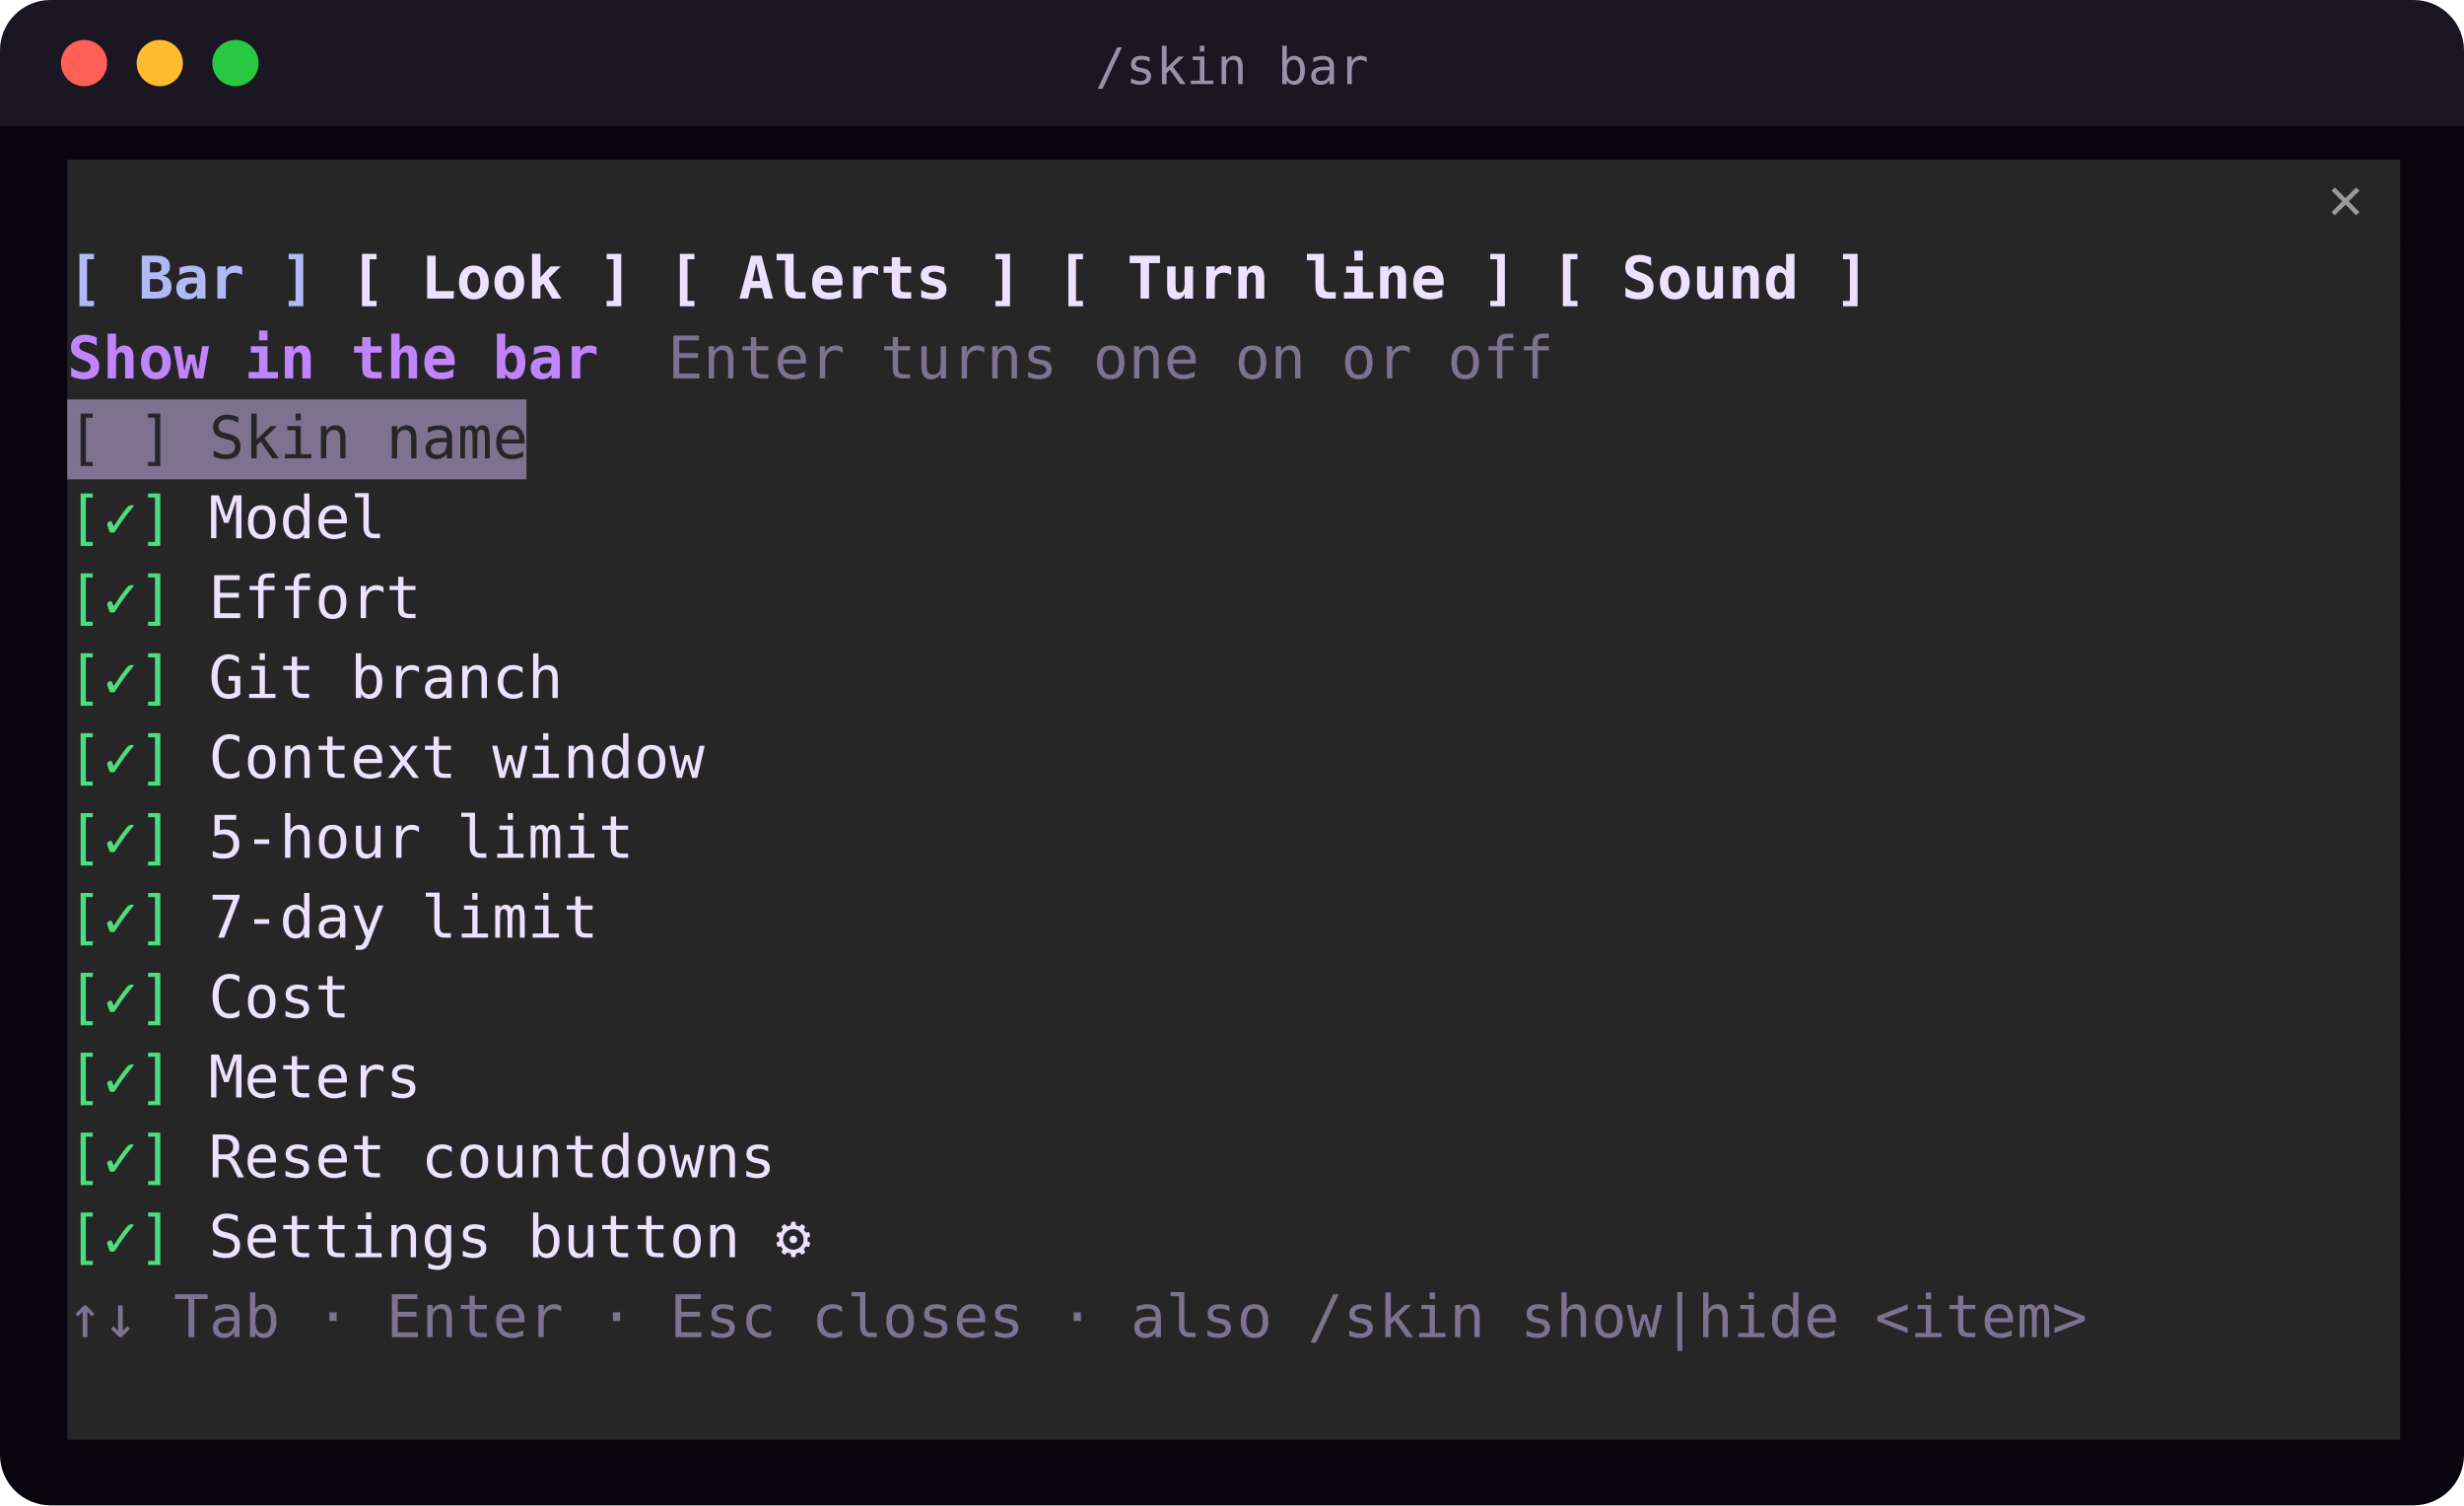
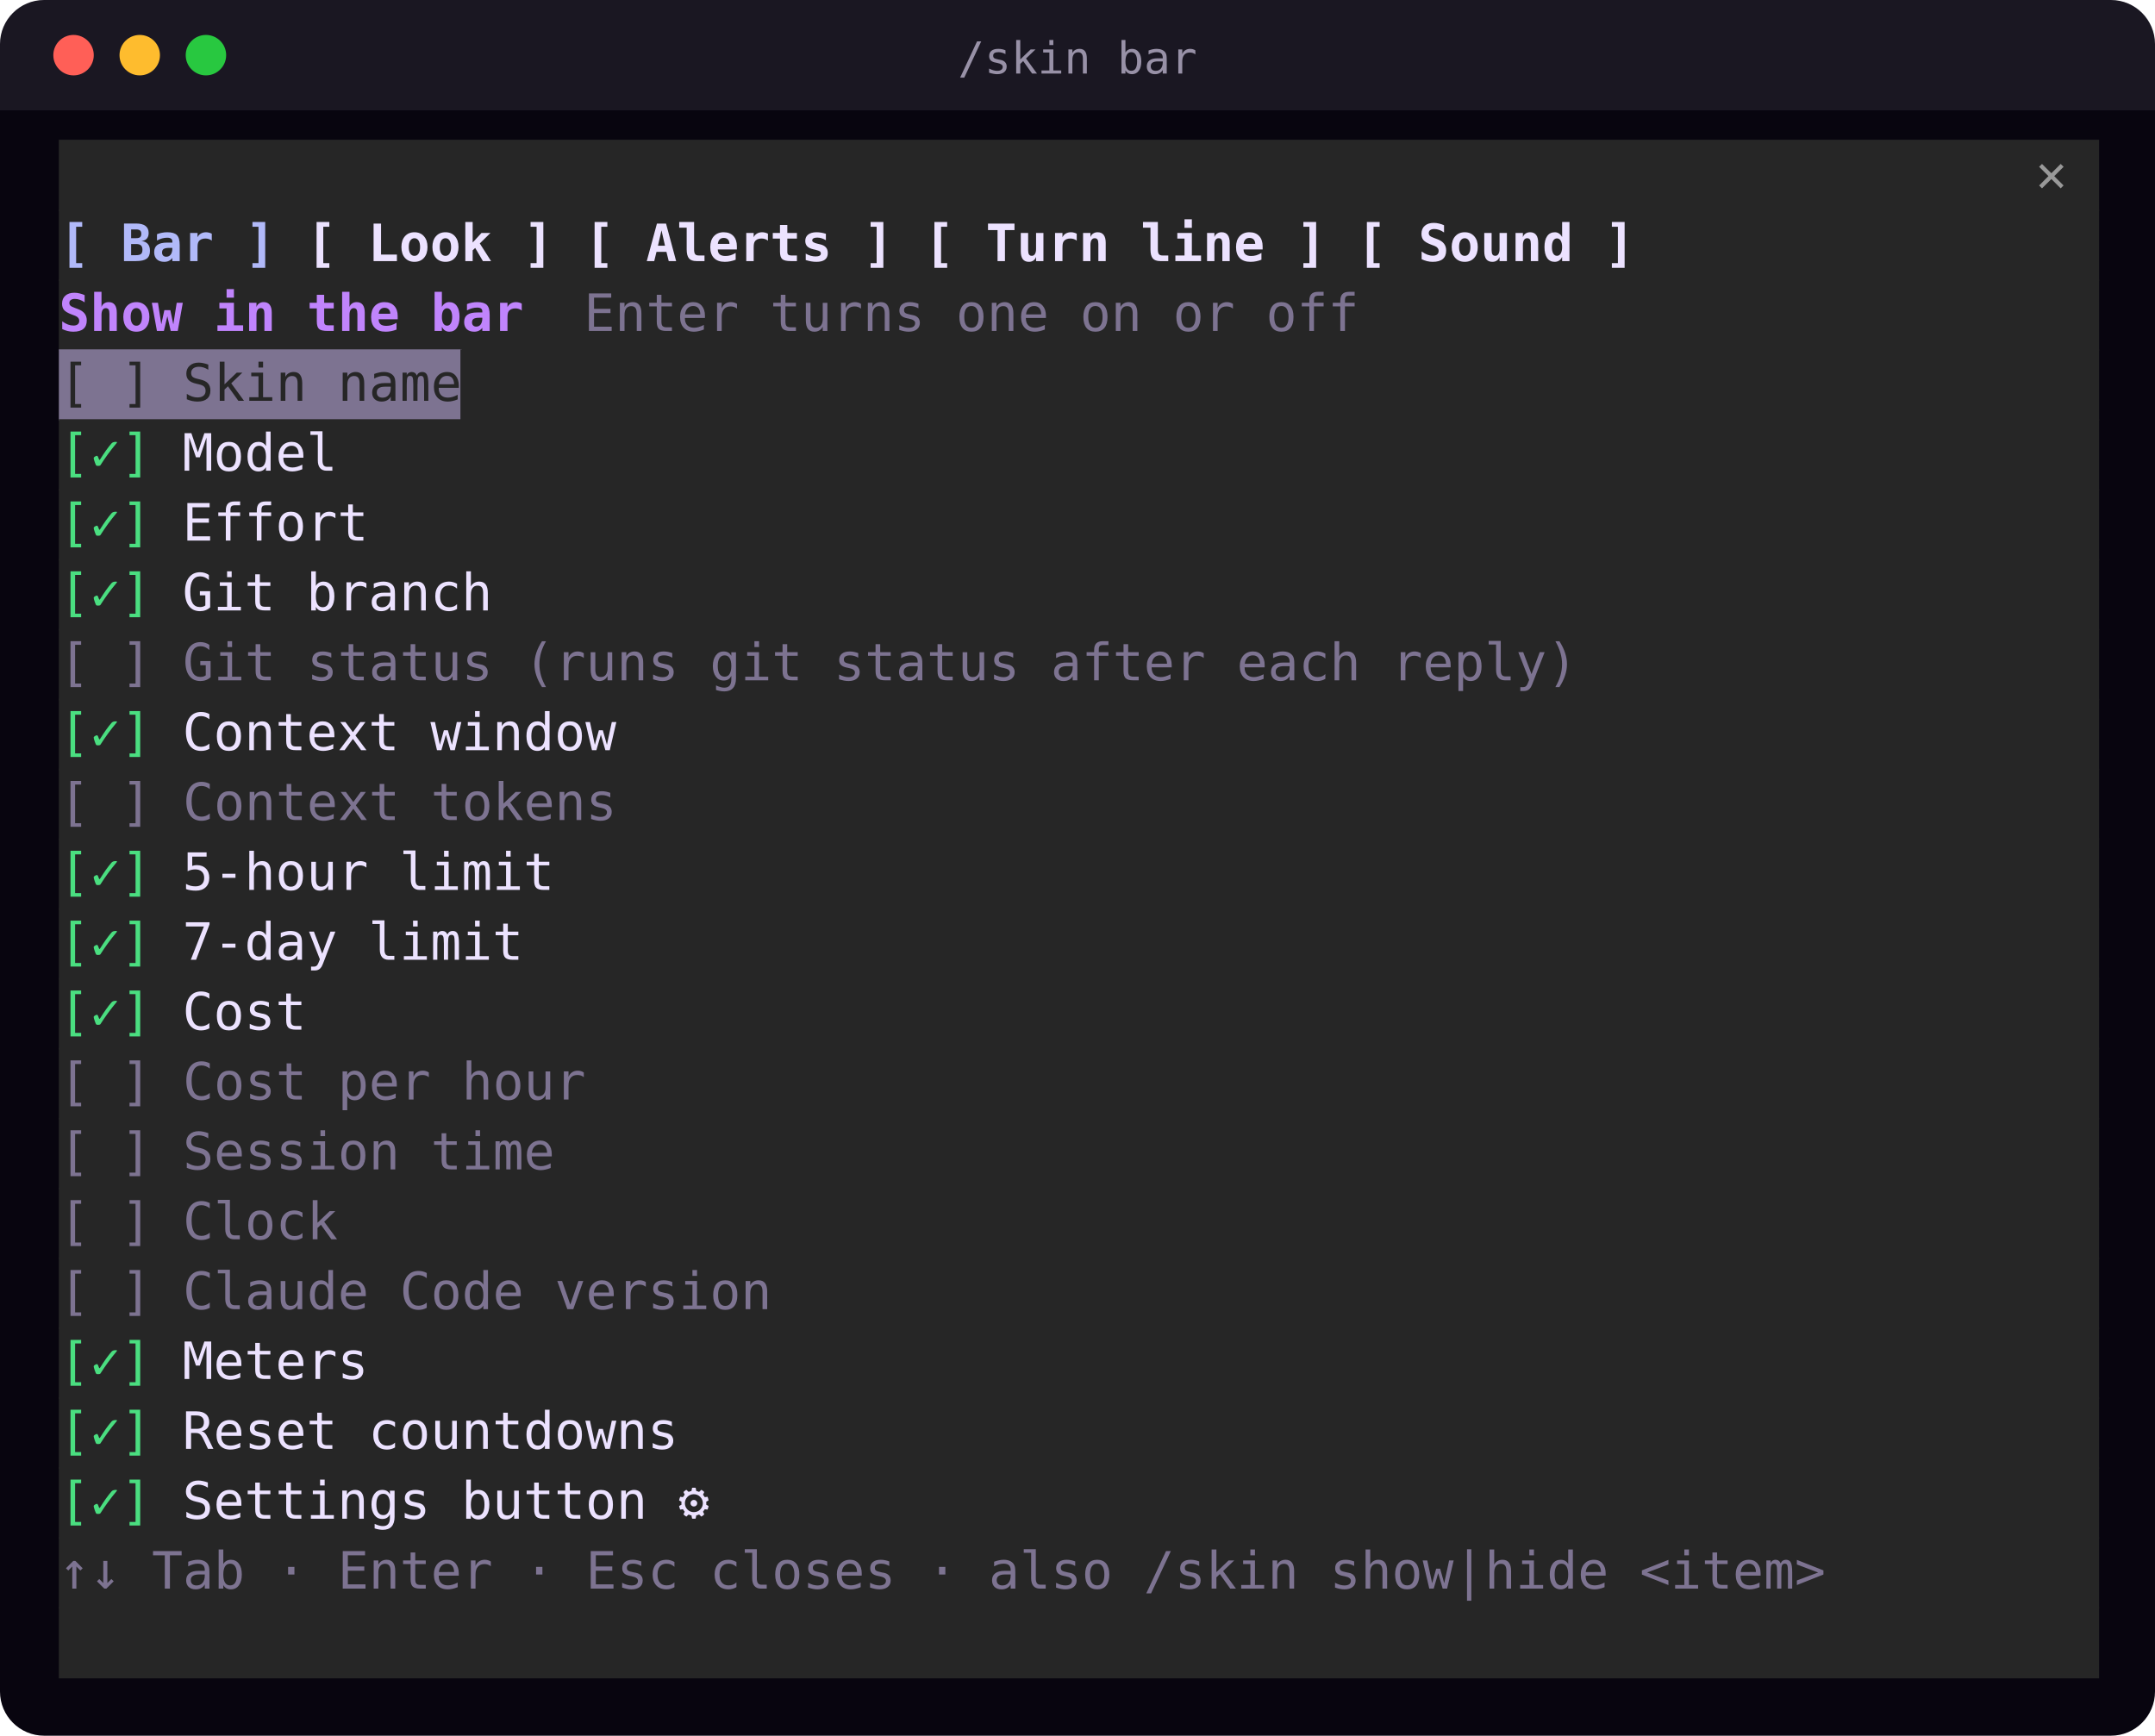
- <svg xmlns="http://www.w3.org/2000/svg" width="586" height="358" viewBox="0 0 586 358" font-family="'JetBrains Mono','SF Mono','Cascadia Code',Menlo,Consolas,'DejaVu Sans Mono',monospace" font-size="14" role="img" aria-label="/skin bar">
-   <rect width="586" height="358" rx="12" fill="#08050f" />
+ <svg xmlns="http://www.w3.org/2000/svg" width="586" height="472" viewBox="0 0 586 472" font-family="'JetBrains Mono','SF Mono','Cascadia Code',Menlo,Consolas,'DejaVu Sans Mono',monospace" font-size="14" role="img" aria-label="/skin bar">
+   <rect width="586" height="472" rx="12" fill="#08050f" />
  <path d="M0 12a12 12 0 0 1 12-12h562a12 12 0 0 1 12 12v18H0Z" fill="#ece2ff" opacity=".08" />
  <circle cx="20" cy="15" r="5.5" fill="#ff5f57" />
  <circle cx="38" cy="15" r="5.5" fill="#febc2e" />
  <circle cx="56" cy="15" r="5.5" fill="#28c840" />
  <text x="293" y="20" fill="#ece2ff" opacity=".6" text-anchor="middle" font-size="12">/skin bar</text>
  <rect x="16.0" y="38.0" width="554.8" height="19.4" fill="#262626" />
  <text x="553.6" y="52.0" fill="#999999" textLength="8.4" lengthAdjust="spacingAndGlyphs" xml:space="preserve">✕</text>
  <rect x="16.0" y="57.0" width="554.8" height="19.4" fill="#262626" />
  <text x="16.0" y="71.0" fill="#b1b9f9" font-weight="700" textLength="58.8" lengthAdjust="spacingAndGlyphs" xml:space="preserve">[ Bar ]</text>
  <text x="83.2" y="71.0" fill="#ece2ff" font-weight="700" textLength="67.2" lengthAdjust="spacingAndGlyphs" xml:space="preserve">[ Look ]</text>
  <text x="158.8" y="71.0" fill="#ece2ff" font-weight="700" textLength="84.0" lengthAdjust="spacingAndGlyphs" xml:space="preserve">[ Alerts ]</text>
  <text x="251.2" y="71.0" fill="#ece2ff" font-weight="700" textLength="109.2" lengthAdjust="spacingAndGlyphs" xml:space="preserve">[ Turn line ]</text>
  <text x="368.8" y="71.0" fill="#ece2ff" font-weight="700" textLength="75.6" lengthAdjust="spacingAndGlyphs" xml:space="preserve">[ Sound ]</text>
  <rect x="16.0" y="76.0" width="554.8" height="19.4" fill="#262626" />
  <text x="16.0" y="90.0" fill="#c084fc" font-weight="700" textLength="126.0" lengthAdjust="spacingAndGlyphs" xml:space="preserve">Show in the bar</text>
  <text x="158.8" y="90.0" fill="#7d7391" textLength="210.0" lengthAdjust="spacingAndGlyphs" xml:space="preserve">Enter turns one on or off</text>
  <rect x="16.0" y="95.0" width="109.6" height="19.4" fill="#7d7391" />
  <rect x="125.2" y="95.0" width="445.6" height="19.4" fill="#262626" />
  <text x="16.0" y="109.0" fill="#262626" textLength="109.2" lengthAdjust="spacingAndGlyphs" xml:space="preserve">[ ] Skin name</text>
  <rect x="16.0" y="114.0" width="554.8" height="19.4" fill="#262626" />
  <text x="16.0" y="128.0" fill="#4ade80" textLength="25.2" lengthAdjust="spacingAndGlyphs" xml:space="preserve">[✓]</text>
  <text x="49.6" y="128.0" fill="#ece2ff" textLength="42.0" lengthAdjust="spacingAndGlyphs" xml:space="preserve">Model</text>
  <rect x="16.0" y="133.0" width="554.8" height="19.4" fill="#262626" />
  <text x="16.0" y="147.0" fill="#4ade80" textLength="25.2" lengthAdjust="spacingAndGlyphs" xml:space="preserve">[✓]</text>
  <text x="49.6" y="147.0" fill="#ece2ff" textLength="50.4" lengthAdjust="spacingAndGlyphs" xml:space="preserve">Effort</text>
  <rect x="16.0" y="152.0" width="554.8" height="19.4" fill="#262626" />
  <text x="16.0" y="166.0" fill="#4ade80" textLength="25.2" lengthAdjust="spacingAndGlyphs" xml:space="preserve">[✓]</text>
  <text x="49.6" y="166.0" fill="#ece2ff" textLength="84.0" lengthAdjust="spacingAndGlyphs" xml:space="preserve">Git branch</text>
  <rect x="16.0" y="171.0" width="554.8" height="19.4" fill="#262626" />
-   <text x="16.0" y="185.0" fill="#4ade80" textLength="25.2" lengthAdjust="spacingAndGlyphs" xml:space="preserve">[✓]</text>
-   <text x="49.6" y="185.0" fill="#ece2ff" textLength="117.6" lengthAdjust="spacingAndGlyphs" xml:space="preserve">Context window</text>
+   <text x="16.0" y="185.0" fill="#7d7391" textLength="411.6" lengthAdjust="spacingAndGlyphs" xml:space="preserve">[ ] Git status (runs git status after each reply)</text>
  <rect x="16.0" y="190.0" width="554.8" height="19.4" fill="#262626" />
  <text x="16.0" y="204.0" fill="#4ade80" textLength="25.2" lengthAdjust="spacingAndGlyphs" xml:space="preserve">[✓]</text>
-   <text x="49.6" y="204.0" fill="#ece2ff" textLength="100.8" lengthAdjust="spacingAndGlyphs" xml:space="preserve">5-hour limit</text>
+   <text x="49.6" y="204.0" fill="#ece2ff" textLength="117.6" lengthAdjust="spacingAndGlyphs" xml:space="preserve">Context window</text>
  <rect x="16.0" y="209.0" width="554.8" height="19.4" fill="#262626" />
-   <text x="16.0" y="223.0" fill="#4ade80" textLength="25.2" lengthAdjust="spacingAndGlyphs" xml:space="preserve">[✓]</text>
-   <text x="49.6" y="223.0" fill="#ece2ff" textLength="92.4" lengthAdjust="spacingAndGlyphs" xml:space="preserve">7-day limit</text>
+   <text x="16.0" y="223.0" fill="#7d7391" textLength="151.2" lengthAdjust="spacingAndGlyphs" xml:space="preserve">[ ] Context tokens</text>
  <rect x="16.0" y="228.0" width="554.8" height="19.4" fill="#262626" />
  <text x="16.0" y="242.0" fill="#4ade80" textLength="25.2" lengthAdjust="spacingAndGlyphs" xml:space="preserve">[✓]</text>
-   <text x="49.6" y="242.0" fill="#ece2ff" textLength="33.6" lengthAdjust="spacingAndGlyphs" xml:space="preserve">Cost</text>
+   <text x="49.6" y="242.0" fill="#ece2ff" textLength="100.8" lengthAdjust="spacingAndGlyphs" xml:space="preserve">5-hour limit</text>
  <rect x="16.0" y="247.0" width="554.8" height="19.4" fill="#262626" />
  <text x="16.0" y="261.0" fill="#4ade80" textLength="25.2" lengthAdjust="spacingAndGlyphs" xml:space="preserve">[✓]</text>
-   <text x="49.6" y="261.0" fill="#ece2ff" textLength="50.4" lengthAdjust="spacingAndGlyphs" xml:space="preserve">Meters</text>
+   <text x="49.6" y="261.0" fill="#ece2ff" textLength="92.4" lengthAdjust="spacingAndGlyphs" xml:space="preserve">7-day limit</text>
  <rect x="16.0" y="266.0" width="554.8" height="19.4" fill="#262626" />
  <text x="16.0" y="280.0" fill="#4ade80" textLength="25.2" lengthAdjust="spacingAndGlyphs" xml:space="preserve">[✓]</text>
-   <text x="49.6" y="280.0" fill="#ece2ff" textLength="134.4" lengthAdjust="spacingAndGlyphs" xml:space="preserve">Reset countdowns</text>
+   <text x="49.6" y="280.0" fill="#ece2ff" textLength="33.6" lengthAdjust="spacingAndGlyphs" xml:space="preserve">Cost</text>
  <rect x="16.0" y="285.0" width="554.8" height="19.4" fill="#262626" />
-   <text x="16.0" y="299.0" fill="#4ade80" textLength="25.2" lengthAdjust="spacingAndGlyphs" xml:space="preserve">[✓]</text>
-   <text x="49.6" y="299.0" fill="#ece2ff" textLength="142.8" lengthAdjust="spacingAndGlyphs" xml:space="preserve">Settings button ⚙</text>
+   <text x="16.0" y="299.0" fill="#7d7391" textLength="142.8" lengthAdjust="spacingAndGlyphs" xml:space="preserve">[ ] Cost per hour</text>
  <rect x="16.0" y="304.0" width="554.8" height="19.4" fill="#262626" />
-   <text x="16.0" y="318.0" fill="#7d7391" textLength="478.8" lengthAdjust="spacingAndGlyphs" xml:space="preserve">↑↓ Tab · Enter · Esc closes · also /skin show|hide &lt;item&gt;</text>
+   <text x="16.0" y="318.0" fill="#7d7391" textLength="134.4" lengthAdjust="spacingAndGlyphs" xml:space="preserve">[ ] Session time</text>
  <rect x="16.0" y="323.0" width="554.8" height="19.4" fill="#262626" />
+   <text x="16.0" y="337.0" fill="#7d7391" textLength="75.6" lengthAdjust="spacingAndGlyphs" xml:space="preserve">[ ] Clock</text>
+   <rect x="16.0" y="342.0" width="554.8" height="19.4" fill="#262626" />
+   <text x="16.0" y="356.0" fill="#7d7391" textLength="193.2" lengthAdjust="spacingAndGlyphs" xml:space="preserve">[ ] Claude Code version</text>
+   <rect x="16.0" y="361.0" width="554.8" height="19.4" fill="#262626" />
+   <text x="16.0" y="375.0" fill="#4ade80" textLength="25.2" lengthAdjust="spacingAndGlyphs" xml:space="preserve">[✓]</text>
+   <text x="49.6" y="375.0" fill="#ece2ff" textLength="50.4" lengthAdjust="spacingAndGlyphs" xml:space="preserve">Meters</text>
+   <rect x="16.0" y="380.0" width="554.8" height="19.4" fill="#262626" />
+   <text x="16.0" y="394.0" fill="#4ade80" textLength="25.2" lengthAdjust="spacingAndGlyphs" xml:space="preserve">[✓]</text>
+   <text x="49.6" y="394.0" fill="#ece2ff" textLength="134.4" lengthAdjust="spacingAndGlyphs" xml:space="preserve">Reset countdowns</text>
+   <rect x="16.0" y="399.0" width="554.8" height="19.4" fill="#262626" />
+   <text x="16.0" y="413.0" fill="#4ade80" textLength="25.2" lengthAdjust="spacingAndGlyphs" xml:space="preserve">[✓]</text>
+   <text x="49.6" y="413.0" fill="#ece2ff" textLength="142.8" lengthAdjust="spacingAndGlyphs" xml:space="preserve">Settings button ⚙</text>
+   <rect x="16.0" y="418.0" width="554.8" height="19.4" fill="#262626" />
+   <text x="16.0" y="432.0" fill="#7d7391" textLength="478.8" lengthAdjust="spacingAndGlyphs" xml:space="preserve">↑↓ Tab · Enter · Esc closes · also /skin show|hide &lt;item&gt;</text>
+   <rect x="16.0" y="437.0" width="554.8" height="19.4" fill="#262626" />
</svg>
